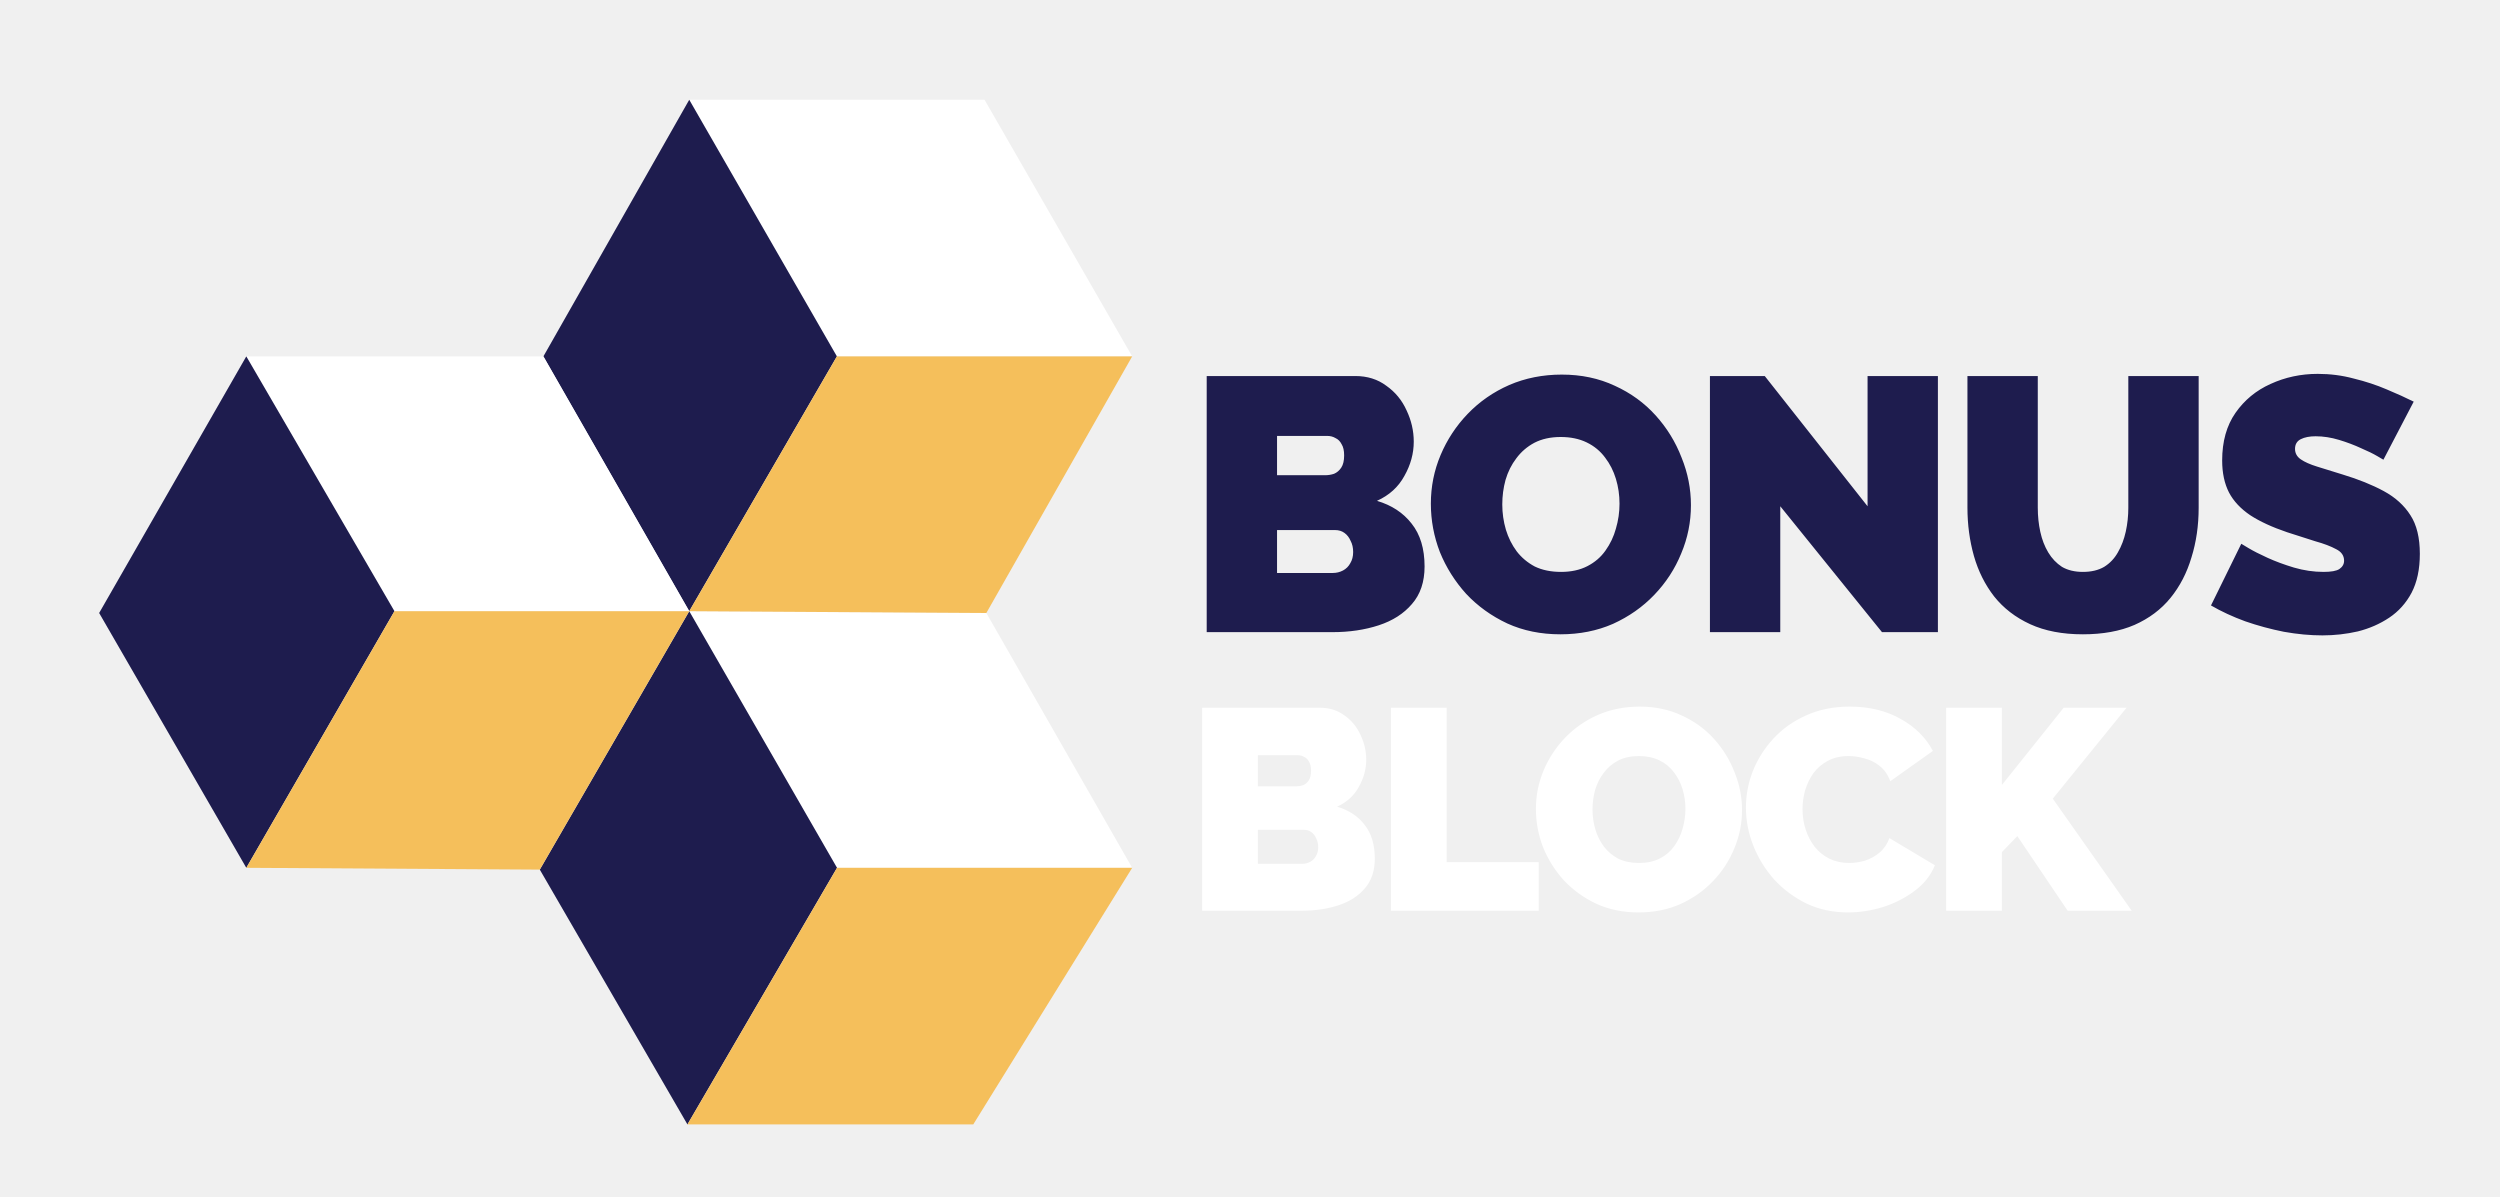
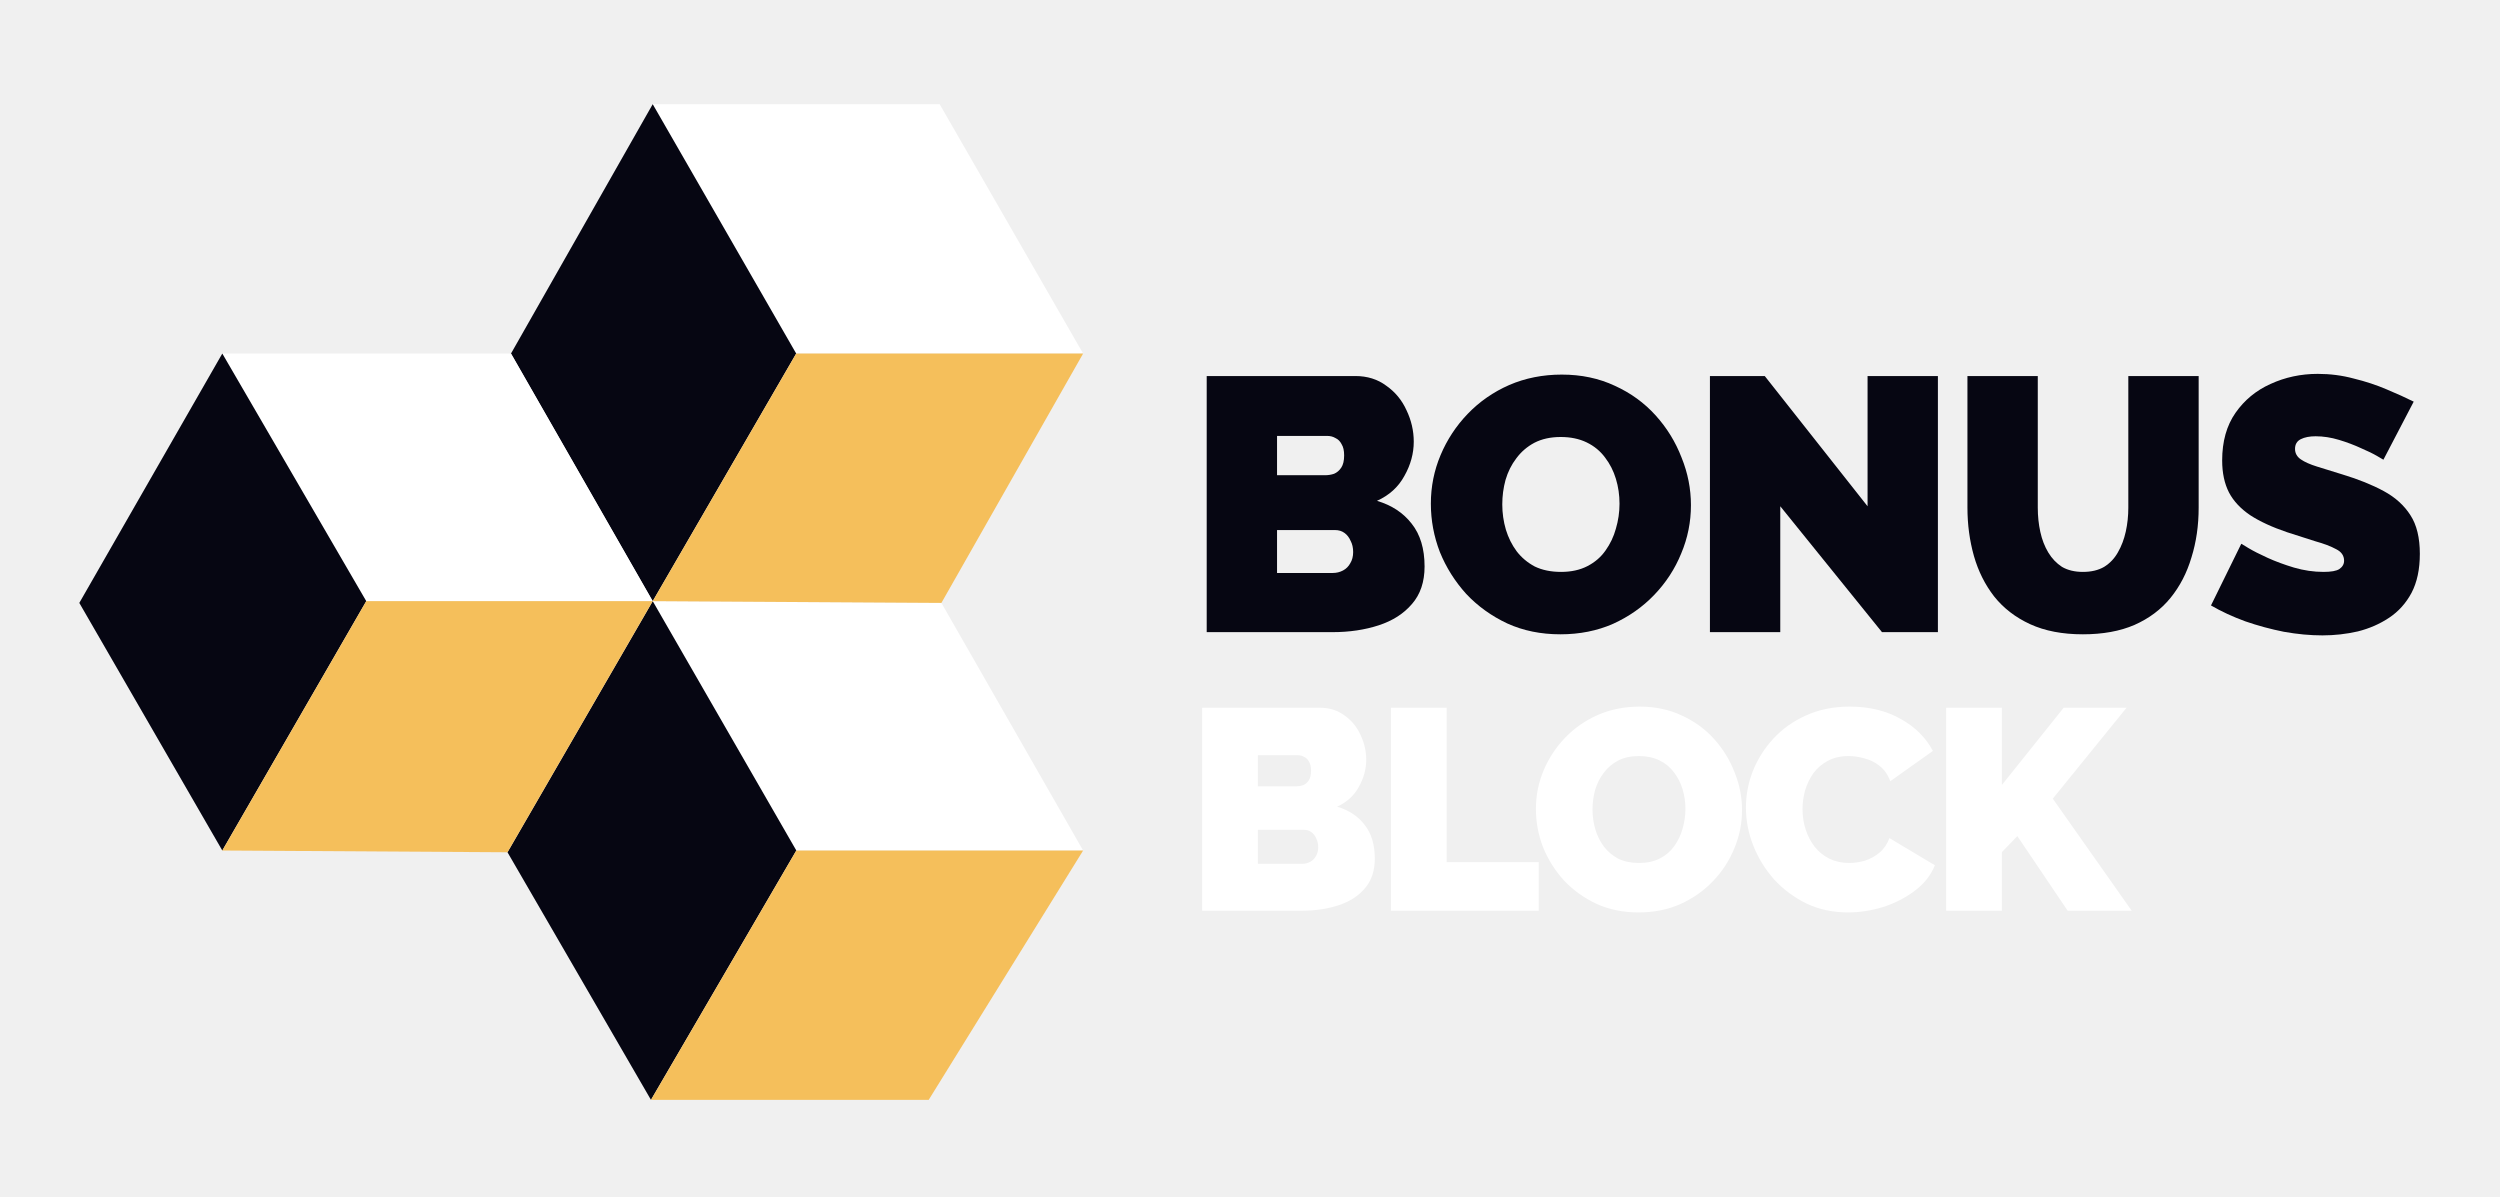
- <svg xmlns="http://www.w3.org/2000/svg" viewBox="0 0 700 335" fill="none">
-   <g clip-path="url(#clip0_4_22)">
-     <path d="M398.881 158.618C398.881 162.927 397.702 166.429 395.346 169.122C393.056 171.815 389.959 173.802 386.054 175.081C382.148 176.36 377.839 177 373.126 177H337.877V105.29H379.489C382.855 105.29 385.751 106.199 388.175 108.017C390.666 109.768 392.551 112.057 393.831 114.885C395.177 117.713 395.851 120.642 395.851 123.672C395.851 126.971 394.975 130.17 393.225 133.267C391.541 136.364 388.983 138.687 385.549 140.236C389.656 141.448 392.888 143.569 395.245 146.599C397.669 149.629 398.881 153.635 398.881 158.618ZM378.883 154.578C378.883 153.366 378.647 152.322 378.176 151.447C377.772 150.504 377.199 149.764 376.459 149.225C375.718 148.686 374.843 148.417 373.833 148.417H357.572V160.436H373.126C374.203 160.436 375.179 160.2 376.055 159.729C376.93 159.258 377.603 158.584 378.075 157.709C378.613 156.834 378.883 155.79 378.883 154.578ZM357.572 122.056V133.065H371.005C371.88 133.065 372.722 132.93 373.53 132.661C374.338 132.324 375.011 131.752 375.55 130.944C376.088 130.136 376.358 128.991 376.358 127.51C376.358 126.163 376.122 125.12 375.651 124.379C375.247 123.571 374.674 122.999 373.934 122.662C373.26 122.258 372.486 122.056 371.611 122.056H357.572ZM436.9 177.606C431.446 177.606 426.497 176.596 422.053 174.576C417.609 172.489 413.771 169.728 410.539 166.294C407.375 162.793 404.917 158.887 403.166 154.578C401.483 150.201 400.641 145.69 400.641 141.044C400.641 136.263 401.55 131.718 403.368 127.409C405.186 123.1 407.711 119.262 410.943 115.895C414.243 112.461 418.114 109.768 422.558 107.815C427.07 105.862 431.985 104.886 437.304 104.886C442.758 104.886 447.707 105.93 452.151 108.017C456.595 110.037 460.4 112.798 463.564 116.299C466.729 119.8 469.153 123.739 470.836 128.116C472.587 132.425 473.462 136.869 473.462 141.448C473.462 146.161 472.553 150.673 470.735 154.982C468.985 159.291 466.46 163.163 463.16 166.597C459.928 169.964 456.09 172.657 451.646 174.677C447.202 176.63 442.287 177.606 436.9 177.606ZM420.639 141.246C420.639 143.67 420.976 146.027 421.649 148.316C422.323 150.538 423.333 152.558 424.679 154.376C426.026 156.127 427.709 157.541 429.729 158.618C431.817 159.628 434.274 160.133 437.102 160.133C439.93 160.133 442.388 159.594 444.475 158.517C446.563 157.44 448.246 155.992 449.525 154.174C450.872 152.289 451.848 150.235 452.454 148.013C453.128 145.724 453.464 143.401 453.464 141.044C453.464 138.62 453.128 136.297 452.454 134.075C451.781 131.853 450.771 129.867 449.424 128.116C448.078 126.298 446.361 124.884 444.273 123.874C442.186 122.864 439.762 122.359 437.001 122.359C434.173 122.359 431.716 122.898 429.628 123.975C427.608 125.052 425.925 126.5 424.578 128.318C423.232 130.069 422.222 132.089 421.548 134.378C420.942 136.6 420.639 138.889 420.639 141.246ZM498.475 141.751V177H478.78V105.29H494.132L522.917 141.751V105.29H542.612V177H526.957L498.475 141.751ZM583.204 177.606C577.481 177.606 572.566 176.663 568.458 174.778C564.351 172.893 560.984 170.3 558.358 167.001C555.8 163.702 553.914 159.931 552.702 155.689C551.49 151.38 550.884 146.868 550.884 142.155V105.29H570.579V142.155C570.579 144.512 570.815 146.767 571.286 148.922C571.758 151.077 572.498 152.996 573.508 154.679C574.518 156.362 575.798 157.709 577.346 158.719C578.962 159.662 580.915 160.133 583.204 160.133C585.561 160.133 587.547 159.662 589.163 158.719C590.779 157.709 592.059 156.362 593.001 154.679C594.011 152.928 594.752 150.976 595.223 148.821C595.695 146.666 595.93 144.444 595.93 142.155V105.29H615.625V142.155C615.625 147.138 614.952 151.784 613.605 156.093C612.326 160.402 610.373 164.173 607.747 167.405C605.121 170.637 601.755 173.162 597.647 174.98C593.607 176.731 588.793 177.606 583.204 177.606ZM667.354 128.722C667.354 128.722 666.781 128.385 665.637 127.712C664.492 127.039 662.977 126.298 661.092 125.49C659.206 124.615 657.153 123.84 654.931 123.167C652.709 122.494 650.52 122.157 648.366 122.157C646.682 122.157 645.302 122.426 644.225 122.965C643.147 123.504 642.609 124.413 642.609 125.692C642.609 126.904 643.147 127.88 644.225 128.621C645.302 129.362 646.817 130.035 648.77 130.641C650.79 131.247 653.18 131.988 655.941 132.863C660.385 134.21 664.223 135.758 667.455 137.509C670.687 139.26 673.178 141.515 674.929 144.276C676.679 146.969 677.555 150.572 677.555 155.083C677.555 159.392 676.78 163.028 675.232 165.991C673.683 168.886 671.596 171.209 668.97 172.96C666.344 174.711 663.415 175.99 660.183 176.798C656.951 177.539 653.651 177.909 650.285 177.909C646.851 177.909 643.248 177.572 639.478 176.899C635.774 176.158 632.172 175.182 628.671 173.97C625.169 172.691 621.971 171.209 619.076 169.526L627.56 152.255C627.56 152.255 628.233 152.659 629.58 153.467C630.926 154.275 632.711 155.184 634.933 156.194C637.155 157.204 639.612 158.113 642.306 158.921C645.066 159.729 647.827 160.133 650.588 160.133C652.742 160.133 654.224 159.864 655.032 159.325C655.907 158.719 656.345 157.945 656.345 157.002C656.345 155.588 655.604 154.511 654.123 153.77C652.641 152.962 650.689 152.221 648.265 151.548C645.908 150.807 643.282 149.966 640.387 149.023C636.212 147.609 632.778 146.027 630.085 144.276C627.391 142.458 625.405 140.337 624.126 137.913C622.846 135.422 622.207 132.425 622.207 128.924C622.207 123.605 623.452 119.161 625.944 115.592C628.435 112.023 631.701 109.33 635.741 107.512C639.848 105.627 644.258 104.684 648.972 104.684C652.473 104.684 655.84 105.122 659.072 105.997C662.371 106.805 665.435 107.815 668.263 109.027C671.158 110.239 673.683 111.384 675.838 112.461L667.354 128.722Z" fill="#1E1C4E" />
-     <path d="M384.945 240.432C384.945 243.847 384.011 246.622 382.143 248.757C380.329 250.891 377.874 252.465 374.779 253.479C371.684 254.493 368.269 255 364.534 255H336.598V198.169H369.576C372.244 198.169 374.539 198.89 376.46 200.33C378.434 201.718 379.929 203.532 380.942 205.773C382.01 208.015 382.543 210.336 382.543 212.737C382.543 215.352 381.85 217.887 380.462 220.341C379.128 222.796 377.1 224.637 374.379 225.864C377.634 226.825 380.195 228.506 382.063 230.907C383.984 233.308 384.945 236.483 384.945 240.432ZM369.096 237.23C369.096 236.27 368.909 235.443 368.536 234.749C368.216 234.002 367.762 233.415 367.175 232.988C366.588 232.561 365.894 232.348 365.094 232.348H352.207V241.873H364.534C365.387 241.873 366.161 241.686 366.855 241.313C367.549 240.939 368.082 240.405 368.456 239.712C368.883 239.018 369.096 238.191 369.096 237.23ZM352.207 211.456V220.181H362.853C363.546 220.181 364.213 220.074 364.854 219.861C365.494 219.594 366.028 219.141 366.455 218.5C366.881 217.86 367.095 216.953 367.095 215.779C367.095 214.712 366.908 213.884 366.535 213.297C366.214 212.657 365.761 212.204 365.174 211.937C364.64 211.617 364.027 211.456 363.333 211.456H352.207ZM389.461 255V198.169H405.07V241.393H430.844V255H389.461ZM458.793 255.48C454.47 255.48 450.548 254.68 447.026 253.079C443.504 251.425 440.463 249.237 437.901 246.515C435.393 243.741 433.446 240.646 432.058 237.23C430.724 233.762 430.057 230.187 430.057 226.505C430.057 222.716 430.777 219.114 432.218 215.699C433.659 212.284 435.66 209.242 438.221 206.574C440.836 203.852 443.905 201.718 447.426 200.17C451.002 198.623 454.897 197.849 459.113 197.849C463.435 197.849 467.357 198.676 470.879 200.33C474.401 201.931 477.416 204.119 479.924 206.894C482.432 209.669 484.353 212.791 485.687 216.259C487.075 219.674 487.768 223.196 487.768 226.825C487.768 230.56 487.048 234.135 485.607 237.551C484.22 240.966 482.219 244.034 479.604 246.756C477.042 249.424 474.001 251.558 470.479 253.159C466.957 254.707 463.062 255.48 458.793 255.48ZM445.906 226.665C445.906 228.586 446.172 230.453 446.706 232.268C447.24 234.029 448.04 235.63 449.107 237.07C450.175 238.458 451.509 239.578 453.11 240.432C454.764 241.233 456.711 241.633 458.953 241.633C461.194 241.633 463.142 241.206 464.796 240.352C466.45 239.498 467.784 238.351 468.798 236.91C469.865 235.416 470.639 233.789 471.119 232.028C471.653 230.213 471.92 228.372 471.92 226.505C471.92 224.584 471.653 222.743 471.119 220.982C470.586 219.221 469.785 217.646 468.718 216.259C467.651 214.818 466.29 213.698 464.636 212.897C462.982 212.097 461.06 211.697 458.873 211.697C456.631 211.697 454.684 212.124 453.029 212.977C451.429 213.831 450.095 214.978 449.027 216.419C447.96 217.807 447.16 219.407 446.626 221.222C446.146 222.983 445.906 224.797 445.906 226.665ZM488.861 226.104C488.861 222.636 489.501 219.247 490.782 215.939C492.116 212.577 494.037 209.535 496.545 206.814C499.053 204.093 502.094 201.931 505.67 200.33C509.298 198.676 513.381 197.849 517.916 197.849C523.359 197.849 528.109 198.996 532.164 201.291C536.22 203.532 539.235 206.52 541.209 210.256L529.283 218.74C528.589 216.873 527.575 215.432 526.241 214.418C524.96 213.404 523.546 212.71 521.999 212.337C520.504 211.91 519.037 211.697 517.596 211.697C515.355 211.697 513.407 212.15 511.753 213.057C510.152 213.911 508.818 215.058 507.751 216.499C506.737 217.94 505.963 219.541 505.43 221.302C504.949 223.063 504.709 224.824 504.709 226.585C504.709 228.559 505.003 230.453 505.59 232.268C506.177 234.082 507.03 235.71 508.151 237.15C509.272 238.538 510.632 239.632 512.233 240.432C513.888 241.233 515.729 241.633 517.756 241.633C519.197 241.633 520.665 241.419 522.159 240.992C523.653 240.512 525.014 239.765 526.241 238.751C527.468 237.737 528.402 236.377 529.042 234.669L541.769 242.273C540.649 245.048 538.781 247.423 536.166 249.397C533.551 251.371 530.59 252.892 527.281 253.959C523.973 254.973 520.691 255.48 517.436 255.48C513.221 255.48 509.352 254.653 505.83 252.999C502.361 251.291 499.346 249.05 496.785 246.275C494.277 243.447 492.329 240.299 490.942 236.83C489.554 233.308 488.861 229.733 488.861 226.104ZM544.923 255V198.169H560.532V219.781L577.821 198.169H595.431L574.78 223.623L596.872 255H578.942L564.854 234.109L560.532 238.591V255H544.923Z" fill="white" />
-     <path d="M275.67 27.934H192.988L234.329 99.787H317.011L275.67 27.934Z" fill="white" />
-     <path d="M234.329 99.787L192.988 27.934L152.152 99.787L192.97 171.102L192.988 171.134L234.329 99.787Z" fill="#1E1C4E" />
-     <path d="M152.152 99.787H68.966L110.445 171.134H192.988L192.97 171.102L152.152 99.787Z" fill="white" />
-     <path d="M110.445 171.134L68.966 99.787L27.763 171.64L68.966 242.987L110.445 171.134Z" fill="#1E1C4E" />
-     <path d="M192.988 171.134L234.366 242.987H317.011L276.174 171.64L192.988 171.134Z" fill="white" />
-     <path d="M151.143 243.493L192.484 314.84L234.366 242.987L192.988 171.134L151.143 243.493Z" fill="#1E1C4E" />
-     <path d="M110.445 171.134L68.966 242.987L151.143 243.493L192.988 171.134H110.445Z" fill="#F5BF5B" />
-     <path d="M317.011 99.787H234.329L192.988 171.134L276.174 171.64L317.011 99.787Z" fill="#F5BF5B" />
-     <path d="M234.366 242.987L192.484 314.84L272.511 314.84L317.011 242.987H234.366Z" fill="#F5BF5B" />
-   </g>
-   <defs>
-     <clipPath id="clip0_4_22">
-       <rect width="700" height="335" fill="white" />
-     </clipPath>
-   </defs>
+ <svg xmlns="http://www.w3.org/2000/svg" width="700" height="335" viewBox="0 0 700 335" fill="none">
+   <path d="M398.881 158.618C398.881 162.927 397.703 166.429 395.346 169.122C393.057 171.815 389.959 173.802 386.054 175.081C382.149 176.36 377.839 177 373.126 177H337.877V105.29H379.489C382.856 105.29 385.751 106.199 388.175 108.017C390.666 109.768 392.552 112.057 393.831 114.885C395.178 117.713 395.851 120.642 395.851 123.672C395.851 126.971 394.976 130.17 393.225 133.267C391.542 136.364 388.983 138.687 385.549 140.236C389.656 141.448 392.888 143.569 395.245 146.599C397.669 149.629 398.881 153.635 398.881 158.618ZM378.883 154.578C378.883 153.366 378.647 152.322 378.176 151.447C377.772 150.504 377.2 149.764 376.459 149.225C375.718 148.686 374.843 148.417 373.833 148.417H357.572V160.436H373.126C374.203 160.436 375.18 160.2 376.055 159.729C376.93 159.258 377.604 158.584 378.075 157.709C378.614 156.834 378.883 155.79 378.883 154.578ZM357.572 122.056V133.065H371.005C371.88 133.065 372.722 132.93 373.53 132.661C374.338 132.324 375.011 131.752 375.55 130.944C376.089 130.136 376.358 128.991 376.358 127.51C376.358 126.163 376.122 125.12 375.651 124.379C375.247 123.571 374.675 122.999 373.934 122.662C373.261 122.258 372.486 122.056 371.611 122.056H357.572Z" fill="#060612" />
+   <path d="M436.9 177.606C431.446 177.606 426.497 176.596 422.053 174.576C417.609 172.489 413.771 169.728 410.539 166.294C407.375 162.793 404.917 158.887 403.166 154.578C401.483 150.201 400.641 145.69 400.641 141.044C400.641 136.263 401.55 131.718 403.368 127.409C405.186 123.1 407.711 119.262 410.943 115.895C414.243 112.461 418.114 109.768 422.558 107.815C427.07 105.862 431.985 104.886 437.304 104.886C442.758 104.886 447.707 105.93 452.151 108.017C456.595 110.037 460.4 112.798 463.564 116.299C466.729 119.8 469.153 123.739 470.836 128.116C472.587 132.425 473.462 136.869 473.462 141.448C473.462 146.161 472.553 150.673 470.735 154.982C468.985 159.291 466.46 163.163 463.16 166.597C459.928 169.964 456.09 172.657 451.646 174.677C447.202 176.63 442.287 177.606 436.9 177.606ZM420.639 141.246C420.639 143.67 420.976 146.027 421.649 148.316C422.323 150.538 423.333 152.558 424.679 154.376C426.026 156.127 427.709 157.541 429.729 158.618C431.817 159.628 434.274 160.133 437.102 160.133C439.93 160.133 442.388 159.594 444.475 158.517C446.563 157.44 448.246 155.992 449.525 154.174C450.872 152.289 451.848 150.235 452.454 148.013C453.128 145.724 453.464 143.401 453.464 141.044C453.464 138.62 453.128 136.297 452.454 134.075C451.781 131.853 450.771 129.867 449.424 128.116C448.078 126.298 446.361 124.884 444.273 123.874C442.186 122.864 439.762 122.359 437.001 122.359C434.173 122.359 431.716 122.898 429.628 123.975C427.608 125.052 425.925 126.5 424.578 128.318C423.232 130.069 422.222 132.089 421.548 134.378C420.942 136.6 420.639 138.889 420.639 141.246Z" fill="#060612" />
+   <path d="M498.475 141.751V177H478.78V105.29H494.132L522.917 141.751V105.29H542.612V177H526.957L498.475 141.751Z" fill="#060612" />
+   <path d="M583.204 177.606C577.481 177.606 572.566 176.663 568.458 174.778C564.351 172.893 560.984 170.3 558.358 167.001C555.8 163.702 553.914 159.931 552.702 155.689C551.49 151.38 550.884 146.868 550.884 142.155V105.29H570.579V142.155C570.579 144.512 570.815 146.767 571.286 148.922C571.758 151.077 572.498 152.996 573.508 154.679C574.518 156.362 575.798 157.709 577.346 158.719C578.962 159.662 580.915 160.133 583.204 160.133C585.561 160.133 587.547 159.662 589.163 158.719C590.779 157.709 592.059 156.362 593.001 154.679C594.011 152.928 594.752 150.976 595.223 148.821C595.695 146.666 595.93 144.444 595.93 142.155V105.29H615.625V142.155C615.625 147.138 614.952 151.784 613.605 156.093C612.326 160.402 610.373 164.173 607.747 167.405C605.121 170.637 601.755 173.162 597.647 174.98C593.607 176.731 588.793 177.606 583.204 177.606Z" fill="#060612" />
+   <path d="M667.354 128.722C667.354 128.722 666.782 128.385 665.637 127.712C664.492 127.039 662.977 126.298 661.092 125.49C659.207 124.615 657.153 123.84 654.931 123.167C652.709 122.494 650.521 122.157 648.366 122.157C646.683 122.157 645.302 122.426 644.225 122.965C643.148 123.504 642.609 124.413 642.609 125.692C642.609 126.904 643.148 127.88 644.225 128.621C645.302 129.362 646.817 130.035 648.77 130.641C650.79 131.247 653.18 131.988 655.941 132.863C660.385 134.21 664.223 135.758 667.455 137.509C670.687 139.26 673.178 141.515 674.929 144.276C676.68 146.969 677.555 150.572 677.555 155.083C677.555 159.392 676.781 163.028 675.232 165.991C673.683 168.886 671.596 171.209 668.97 172.96C666.344 174.711 663.415 175.99 660.183 176.798C656.951 177.539 653.652 177.909 650.285 177.909C646.851 177.909 643.249 177.572 639.478 176.899C635.775 176.158 632.172 175.182 628.671 173.97C625.17 172.691 621.971 171.209 619.076 169.526L627.56 152.255C627.56 152.255 628.233 152.659 629.58 153.467C630.927 154.275 632.711 155.184 634.933 156.194C637.155 157.204 639.613 158.113 642.306 158.921C645.067 159.729 647.827 160.133 650.588 160.133C652.743 160.133 654.224 159.864 655.032 159.325C655.907 158.719 656.345 157.945 656.345 157.002C656.345 155.588 655.604 154.511 654.123 153.77C652.642 152.962 650.689 152.221 648.265 151.548C645.908 150.807 643.282 149.966 640.387 149.023C636.212 147.609 632.778 146.027 630.085 144.276C627.392 142.458 625.405 140.337 624.126 137.913C622.847 135.422 622.207 132.425 622.207 128.924C622.207 123.605 623.453 119.161 625.944 115.592C628.435 112.023 631.701 109.33 635.741 107.512C639.848 105.627 644.259 104.684 648.972 104.684C652.473 104.684 655.84 105.122 659.072 105.997C662.371 106.805 665.435 107.815 668.263 109.027C671.158 110.239 673.683 111.384 675.838 112.461L667.354 128.722Z" fill="#060612" />
+   <path d="M384.945 240.432C384.945 243.847 384.011 246.622 382.143 248.757C380.329 250.891 377.874 252.465 374.779 253.479C371.684 254.493 368.269 255 364.534 255H336.599V198.169H369.576C372.245 198.169 374.539 198.89 376.46 200.33C378.435 201.718 379.929 203.532 380.943 205.773C382.01 208.015 382.543 210.336 382.543 212.737C382.543 215.352 381.85 217.887 380.462 220.341C379.128 222.796 377.101 224.637 374.379 225.864C377.634 226.825 380.196 228.506 382.063 230.907C383.984 233.308 384.945 236.483 384.945 240.432ZM369.096 237.23C369.096 236.27 368.909 235.443 368.536 234.749C368.216 234.002 367.762 233.415 367.175 232.988C366.588 232.561 365.894 232.348 365.094 232.348H352.207V241.873H364.534C365.388 241.873 366.161 241.686 366.855 241.313C367.549 240.939 368.082 240.405 368.456 239.712C368.883 239.018 369.096 238.191 369.096 237.23ZM352.207 211.456V220.181H362.853C363.547 220.181 364.214 220.074 364.854 219.861C365.494 219.594 366.028 219.141 366.455 218.5C366.882 217.86 367.095 216.953 367.095 215.779C367.095 214.712 366.908 213.884 366.535 213.297C366.215 212.657 365.761 212.204 365.174 211.937C364.64 211.617 364.027 211.456 363.333 211.456H352.207Z" fill="white" />
+   <path d="M389.462 255V198.169H405.07V241.393H430.844V255H389.462Z" fill="white" />
+   <path d="M458.793 255.48C454.47 255.48 450.548 254.68 447.026 253.079C443.504 251.425 440.463 249.237 437.901 246.515C435.393 243.741 433.446 240.646 432.058 237.23C430.724 233.762 430.057 230.187 430.057 226.505C430.057 222.716 430.778 219.114 432.218 215.699C433.659 212.284 435.66 209.242 438.222 206.574C440.836 203.852 443.905 201.718 447.427 200.17C451.002 198.623 454.897 197.849 459.113 197.849C463.435 197.849 467.357 198.676 470.879 200.33C474.401 201.931 477.416 204.119 479.924 206.894C482.432 209.669 484.353 212.791 485.687 216.259C487.075 219.674 487.768 223.196 487.768 226.825C487.768 230.56 487.048 234.135 485.607 237.551C484.22 240.966 482.219 244.034 479.604 246.756C477.043 249.424 474.001 251.558 470.479 253.159C466.957 254.706 463.062 255.48 458.793 255.48ZM445.906 226.665C445.906 228.586 446.173 230.453 446.706 232.268C447.24 234.029 448.04 235.63 449.108 237.07C450.175 238.458 451.509 239.578 453.11 240.432C454.764 241.233 456.712 241.633 458.953 241.633C461.194 241.633 463.142 241.206 464.796 240.352C466.45 239.498 467.784 238.351 468.798 236.91C469.865 235.416 470.639 233.789 471.119 232.028C471.653 230.213 471.92 228.372 471.92 226.505C471.92 224.584 471.653 222.743 471.119 220.982C470.586 219.221 469.785 217.646 468.718 216.259C467.651 214.818 466.29 213.698 464.636 212.897C462.982 212.097 461.061 211.697 458.873 211.697C456.632 211.697 454.684 212.123 453.03 212.977C451.429 213.831 450.095 214.978 449.027 216.419C447.96 217.807 447.16 219.407 446.626 221.222C446.146 222.983 445.906 224.797 445.906 226.665Z" fill="white" />
+   <path d="M488.861 226.104C488.861 222.636 489.501 219.247 490.782 215.939C492.116 212.577 494.037 209.535 496.545 206.814C499.053 204.092 502.095 201.931 505.67 200.33C509.299 198.676 513.381 197.849 517.917 197.849C523.359 197.849 528.109 198.996 532.164 201.291C536.22 203.532 539.235 206.52 541.209 210.256L529.283 218.74C528.589 216.873 527.575 215.432 526.241 214.418C524.96 213.404 523.546 212.71 521.999 212.337C520.505 211.91 519.037 211.697 517.596 211.697C515.355 211.697 513.407 212.15 511.753 213.057C510.152 213.911 508.818 215.058 507.751 216.499C506.737 217.94 505.963 219.541 505.43 221.302C504.95 223.063 504.709 224.824 504.709 226.585C504.709 228.559 505.003 230.453 505.59 232.268C506.177 234.082 507.031 235.71 508.151 237.15C509.272 238.538 510.633 239.632 512.233 240.432C513.888 241.233 515.729 241.633 517.756 241.633C519.197 241.633 520.665 241.419 522.159 240.992C523.653 240.512 525.014 239.765 526.241 238.751C527.468 237.737 528.402 236.377 529.043 234.669L541.769 242.273C540.649 245.048 538.781 247.423 536.166 249.397C533.552 251.371 530.59 252.892 527.282 253.959C523.973 254.973 520.691 255.48 517.436 255.48C513.221 255.48 509.352 254.653 505.83 252.999C502.361 251.291 499.347 249.05 496.785 246.275C494.277 243.447 492.329 240.299 490.942 236.83C489.555 233.308 488.861 229.733 488.861 226.104Z" fill="white" />
+   <path d="M544.924 255V198.169H560.532V219.781L577.821 198.169H595.431L574.78 223.623L596.872 255H578.942L564.854 234.109L560.532 238.591V255H544.924Z" fill="white" />
+   <path d="M263.104 29.172H182.76L222.932 98.994H303.276L263.104 29.172Z" fill="white" />
+   <path d="M222.932 98.994L182.76 29.172L143.079 98.994L182.742 168.292L182.76 168.323L222.932 98.994Z" fill="#060612" />
+   <path d="M143.079 98.994H62.245L102.551 168.323H182.76L182.742 168.292L143.079 98.994Z" fill="white" />
+   <path d="M102.551 168.323L62.245 98.994L22.207 168.815L62.245 238.144L102.551 168.323Z" fill="#060612" />
+   <path d="M182.76 168.323L222.969 238.144H303.276L263.594 168.815L182.76 168.323Z" fill="white" />
+   <path d="M142.099 238.636L182.271 307.965L222.969 238.144L182.76 168.323L142.099 238.636Z" fill="#060612" />
+   <path d="M102.551 168.323L62.245 238.144L142.099 238.636L182.76 168.323H102.551Z" fill="#F5BF5B" />
+   <path d="M303.276 98.994H222.932L182.76 168.323L263.594 168.815L303.276 98.994Z" fill="#F5BF5B" />
+   <path d="M222.969 238.144L182.271 307.965L260.035 307.965L303.276 238.144H222.969Z" fill="#F5BF5B" />
</svg>
